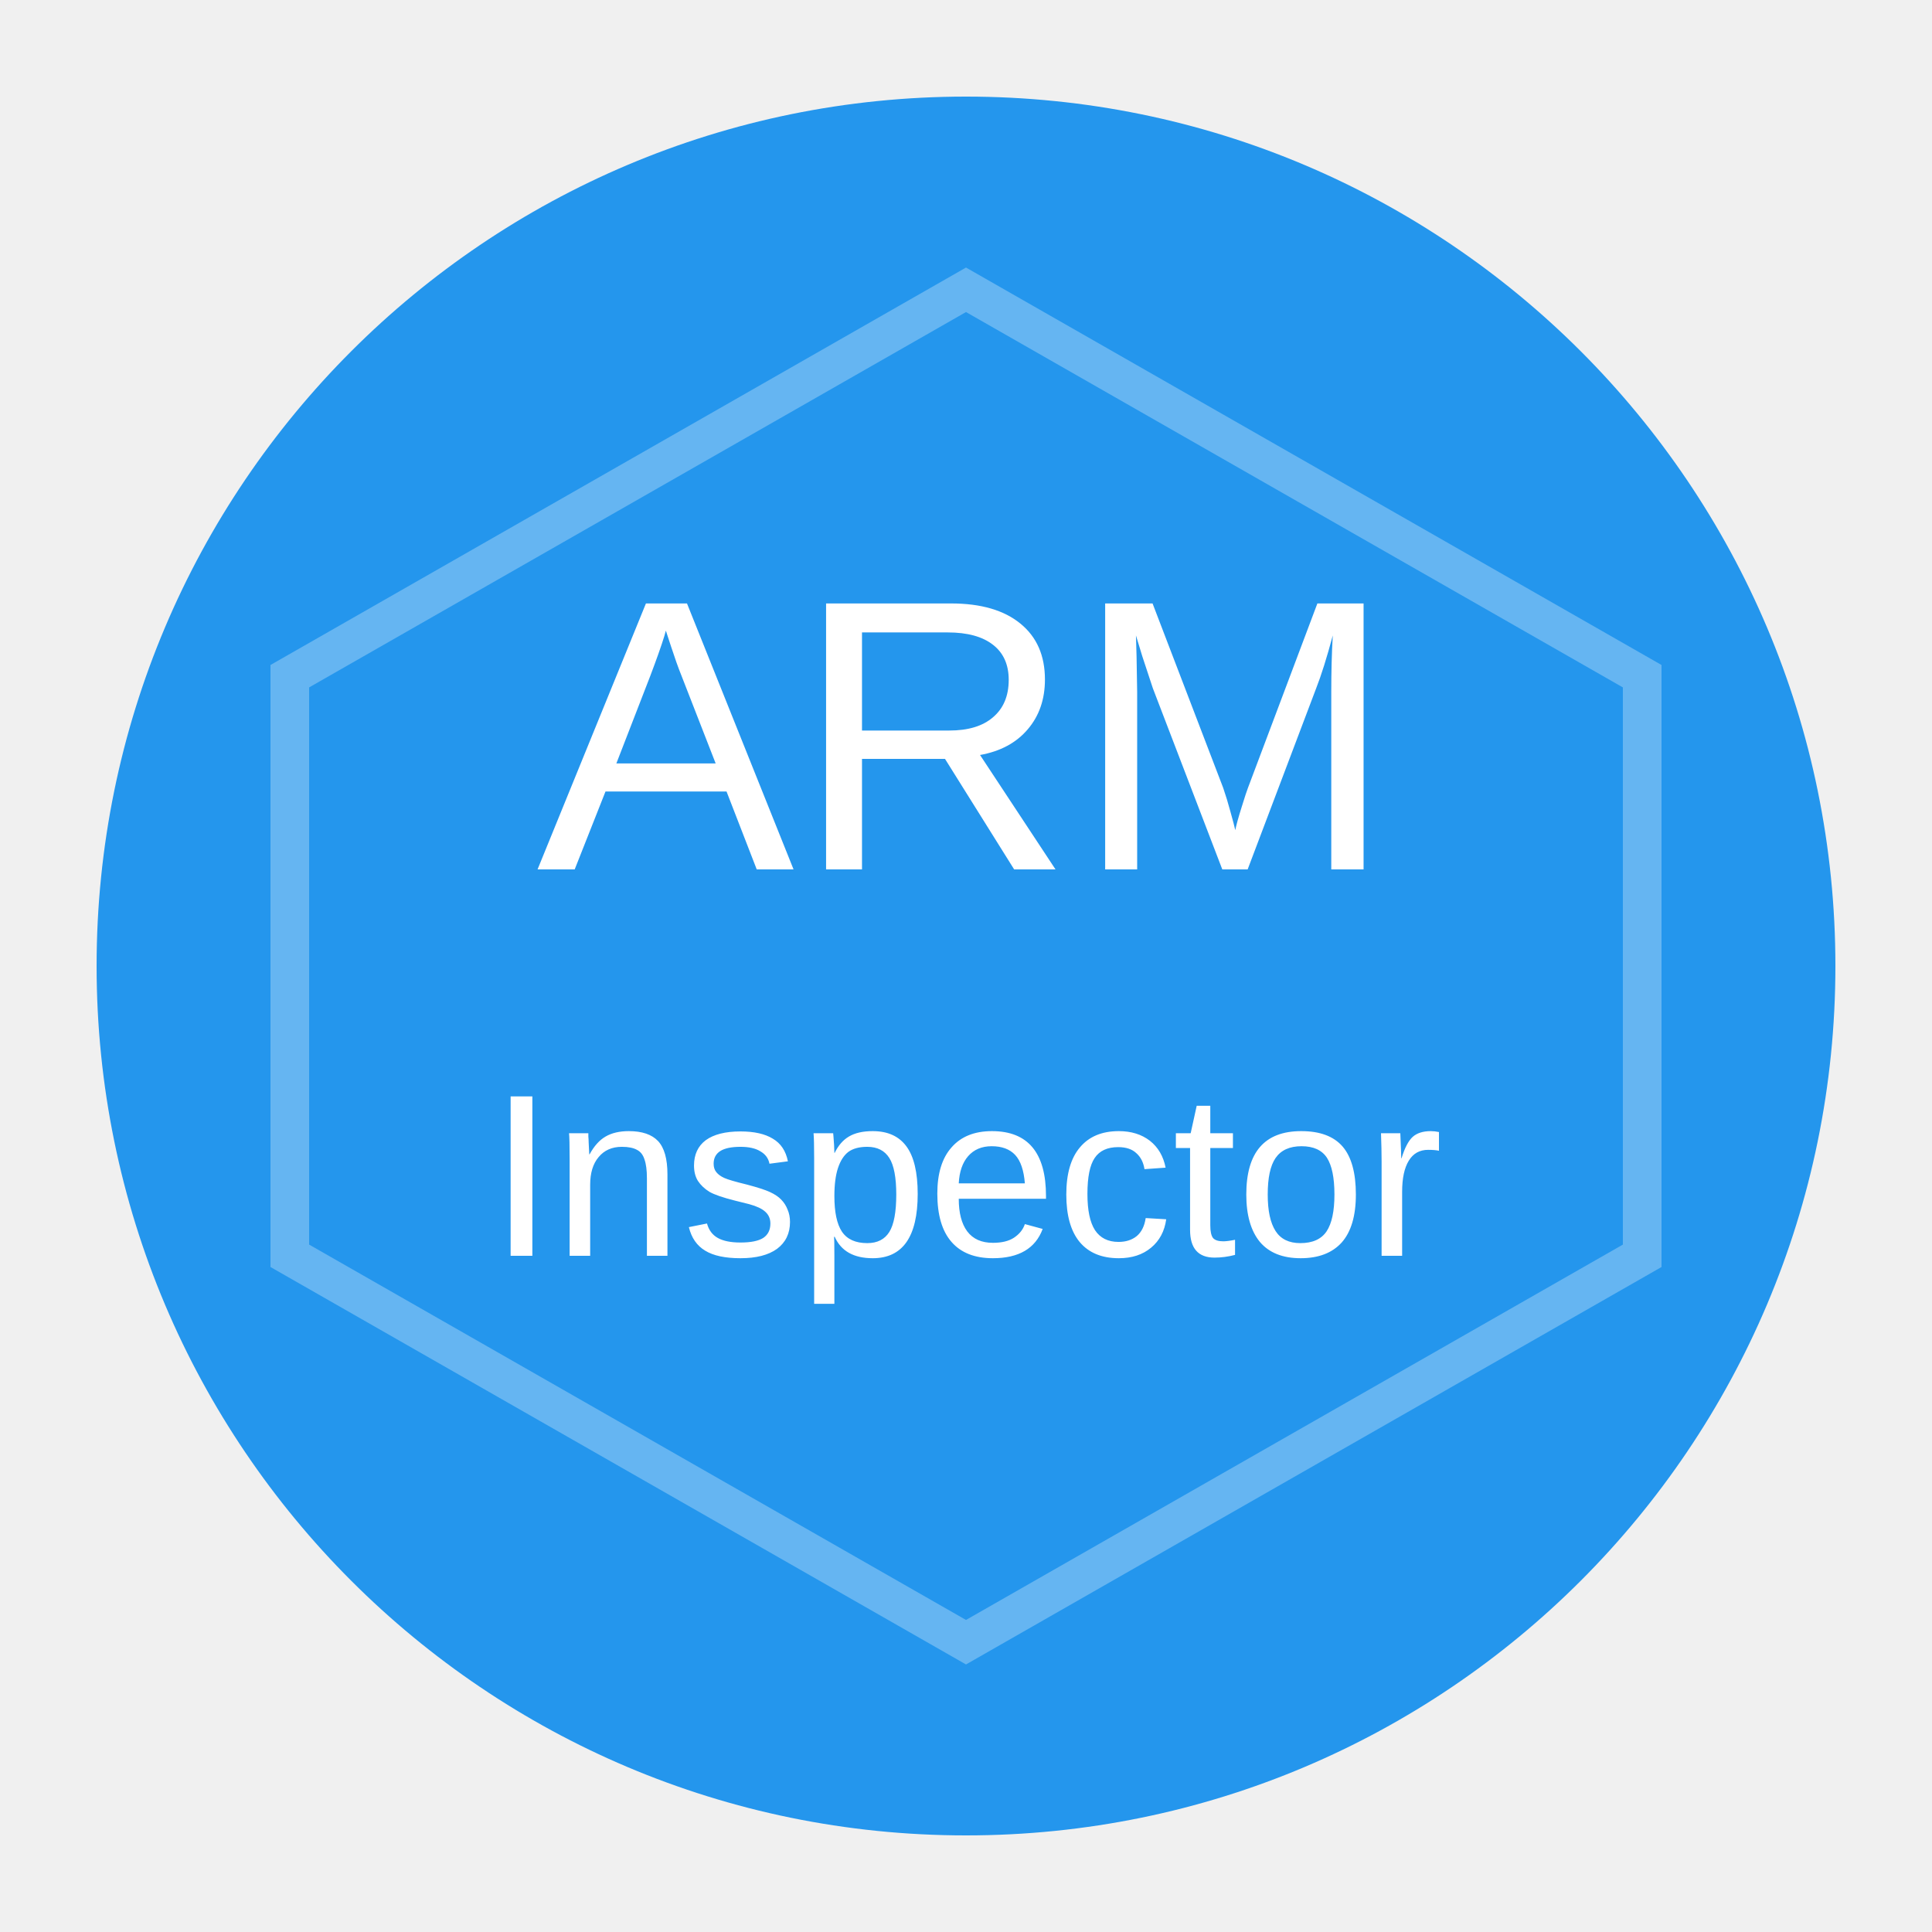
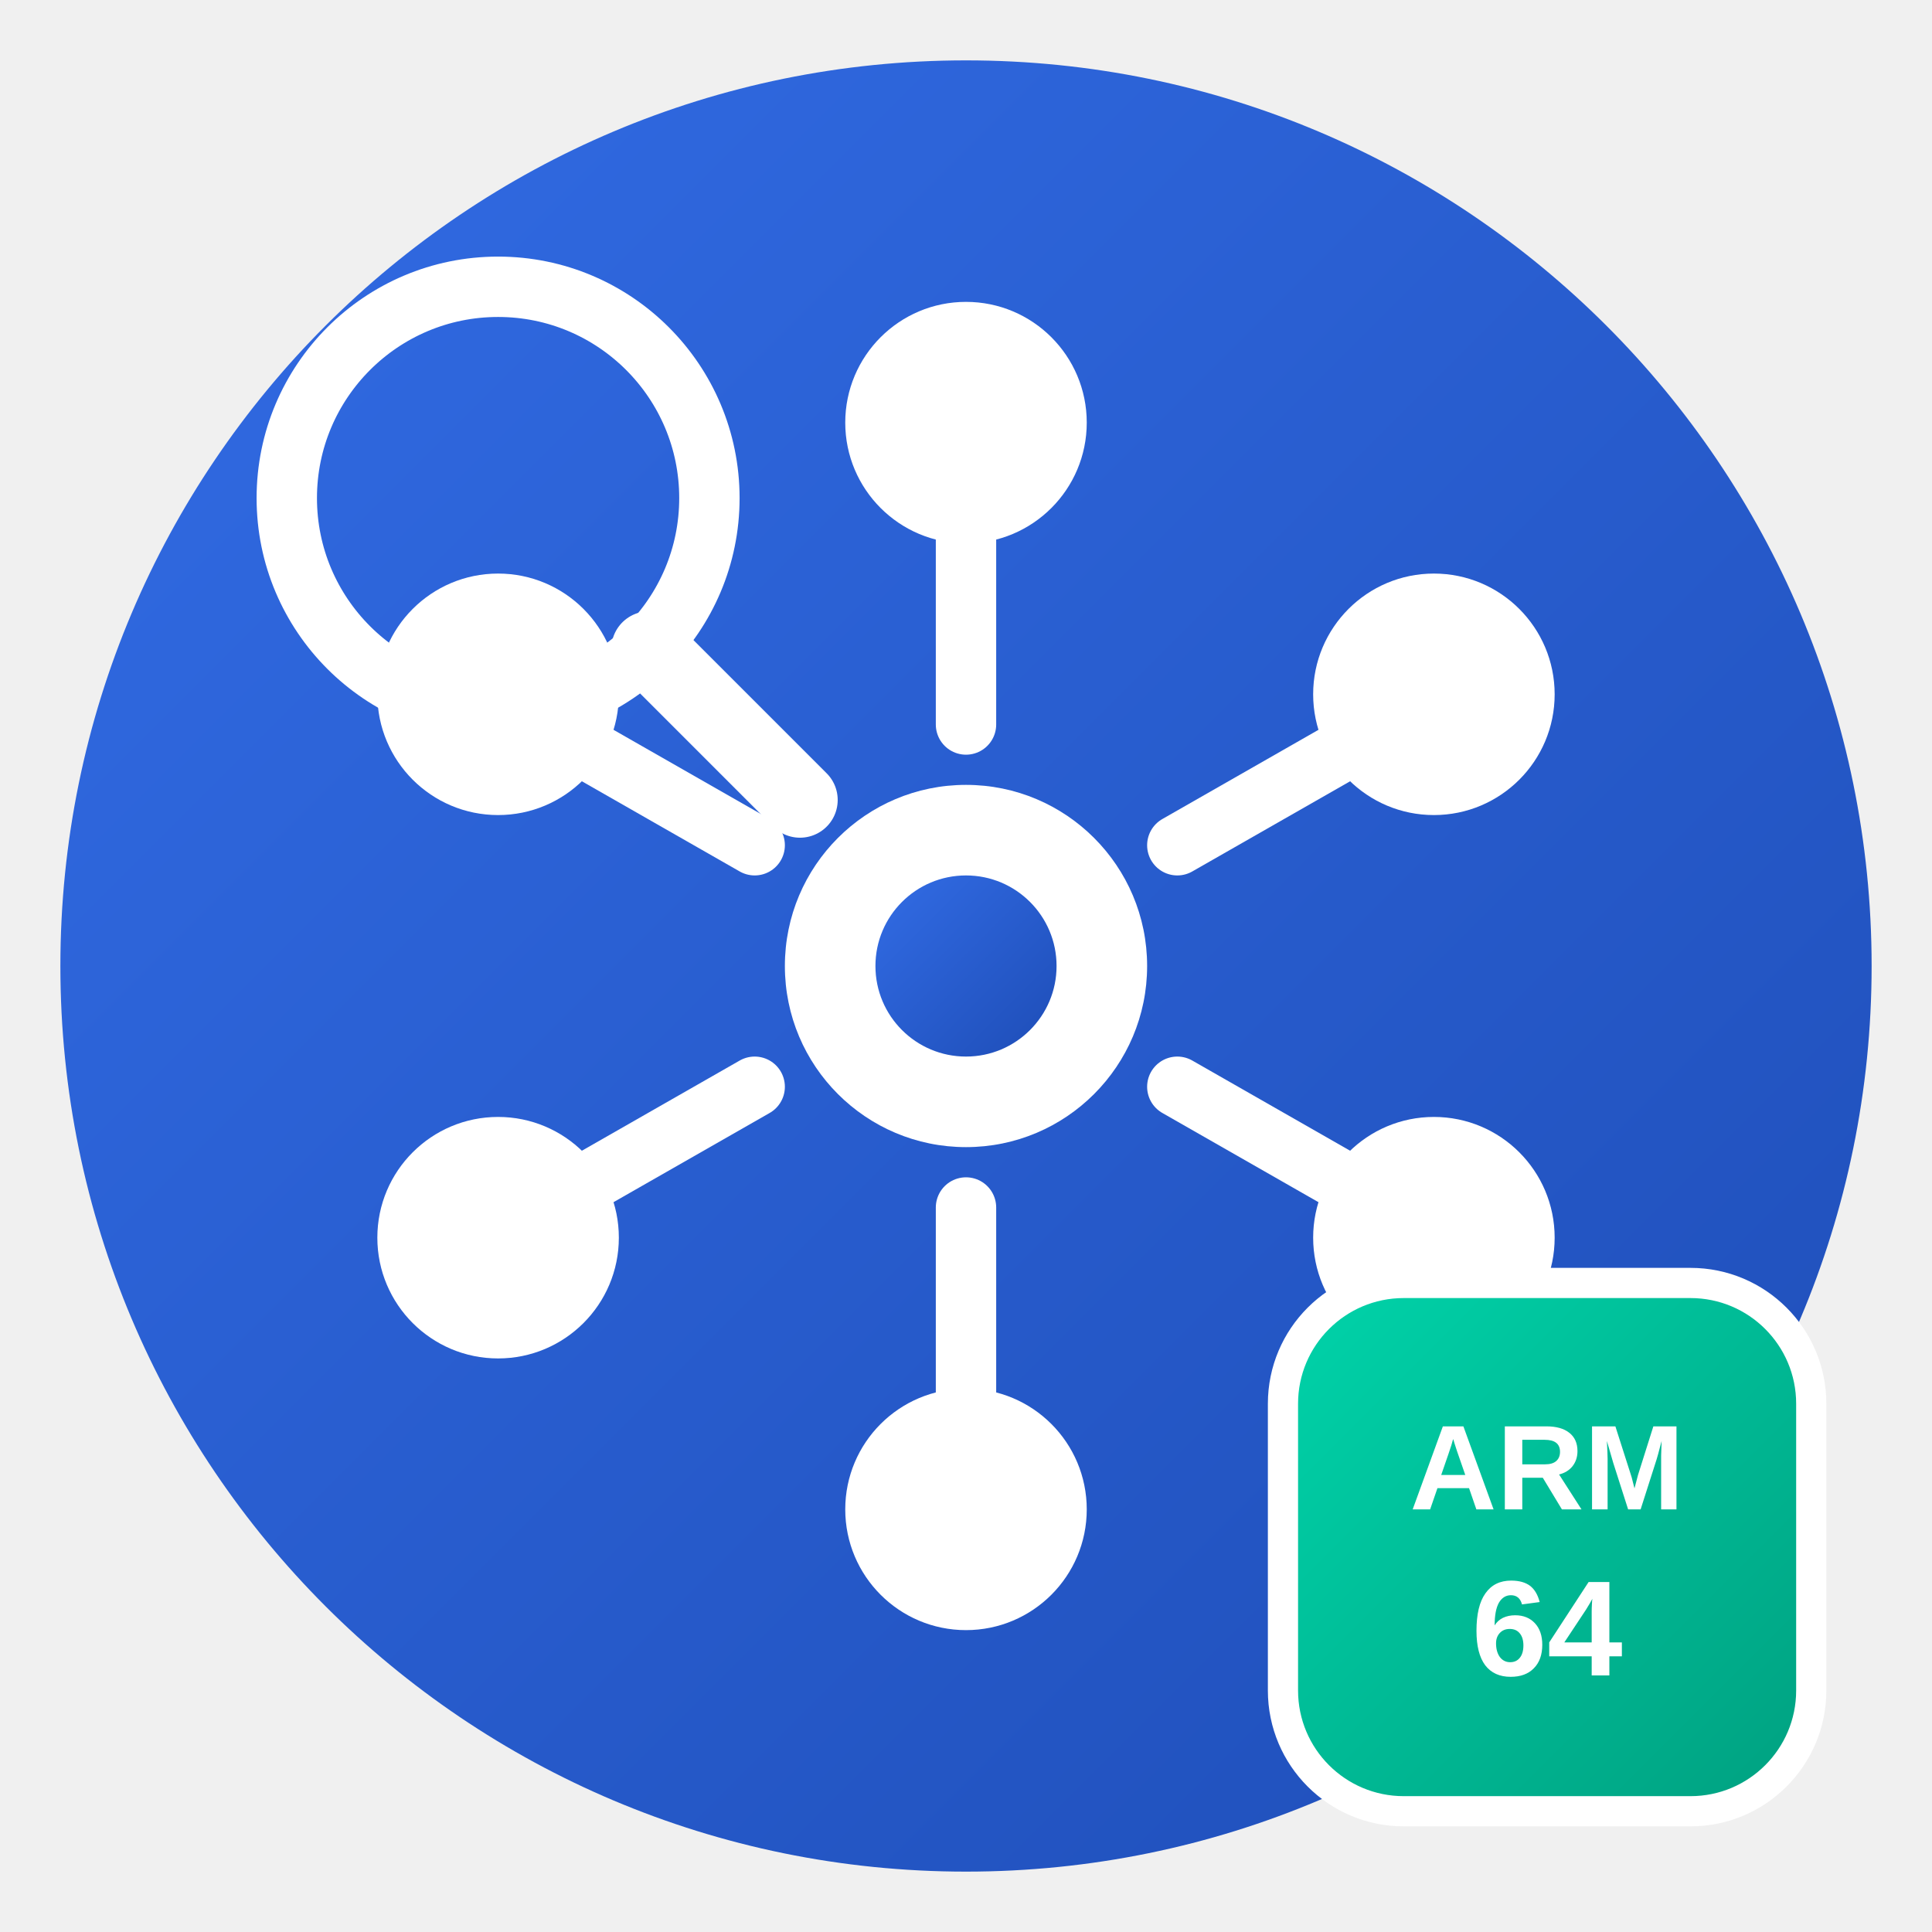
- <svg xmlns="http://www.w3.org/2000/svg" width="100" height="100" viewBox="0 0 100 100">
-   <circle cx="50" cy="50" r="45" fill="#2496ED" />
-   <text x="50" y="45" font-family="Arial" font-size="20" fill="white" text-anchor="middle">ARM</text>
-   <text x="50" y="65" font-family="Arial" font-size="12" fill="white" text-anchor="middle">Inspector</text>
-   <path d="M50 15 L85 35 L85 65 L50 85 L15 65 L15 35 Z" fill="none" stroke="white" stroke-width="2" opacity="0.3" />
+ <svg xmlns="http://www.w3.org/2000/svg" viewBox="0 0 128 128" width="128" height="128">
+   <defs>
+     <linearGradient id="bgGrad" x1="0%" y1="0%" x2="100%" y2="100%">
+       <stop offset="0%" style="stop-color:#326CE5;stop-opacity:1" />
+       <stop offset="100%" style="stop-color:#1E4DB7;stop-opacity:1" />
+     </linearGradient>
+     <linearGradient id="armGrad" x1="0%" y1="0%" x2="100%" y2="100%">
+       <stop offset="0%" style="stop-color:#00D4AA;stop-opacity:1" />
+       <stop offset="100%" style="stop-color:#00A080;stop-opacity:1" />
+     </linearGradient>
+   </defs>
+   <circle cx="64" cy="64" r="60" fill="url(#bgGrad)" />
+   <g fill="#FFFFFF" transform="translate(64,64)">
+     <circle cx="0" cy="0" r="12" fill="#FFFFFF" />
+     <circle cx="0" cy="0" r="6" fill="url(#bgGrad)" />
+     <g stroke="#FFFFFF" stroke-width="4" stroke-linecap="round">
+       <line x1="0" y1="-16" x2="0" y2="-32" />
+       <line x1="14" y1="-8" x2="28" y2="-16" />
+       <line x1="14" y1="8" x2="28" y2="16" />
+       <line x1="0" y1="16" x2="0" y2="32" />
+       <line x1="-14" y1="8" x2="-28" y2="16" />
+       <line x1="-14" y1="-8" x2="-28" y2="-16" />
+     </g>
+     <circle cx="0" cy="-36" r="8" fill="#FFFFFF" />
+     <circle cx="31" cy="-18" r="8" fill="#FFFFFF" />
+     <circle cx="31" cy="18" r="8" fill="#FFFFFF" />
+     <circle cx="0" cy="36" r="8" fill="#FFFFFF" />
+     <circle cx="-31" cy="18" r="8" fill="#FFFFFF" />
+     <circle cx="-31" cy="-18" r="8" fill="#FFFFFF" />
+   </g>
+   <g transform="translate(85,85)">
+     <rect x="0" y="0" width="35" height="35" rx="8" fill="url(#armGrad)" stroke="#FFFFFF" stroke-width="2" />
+     <text x="17.5" y="15" font-family="Arial, sans-serif" font-size="8" font-weight="bold" fill="#FFFFFF" text-anchor="middle">ARM</text>
+     <text x="17.5" y="26" font-family="Arial, sans-serif" font-size="9" font-weight="bold" fill="#FFFFFF" text-anchor="middle">64</text>
+   </g>
+   <g transform="translate(15,15)">
+     <circle cx="18" cy="18" r="14" fill="none" stroke="#FFFFFF" stroke-width="4" />
+     <line x1="28" y1="28" x2="38" y2="38" stroke="#FFFFFF" stroke-width="5" stroke-linecap="round" />
+   </g>
</svg>
